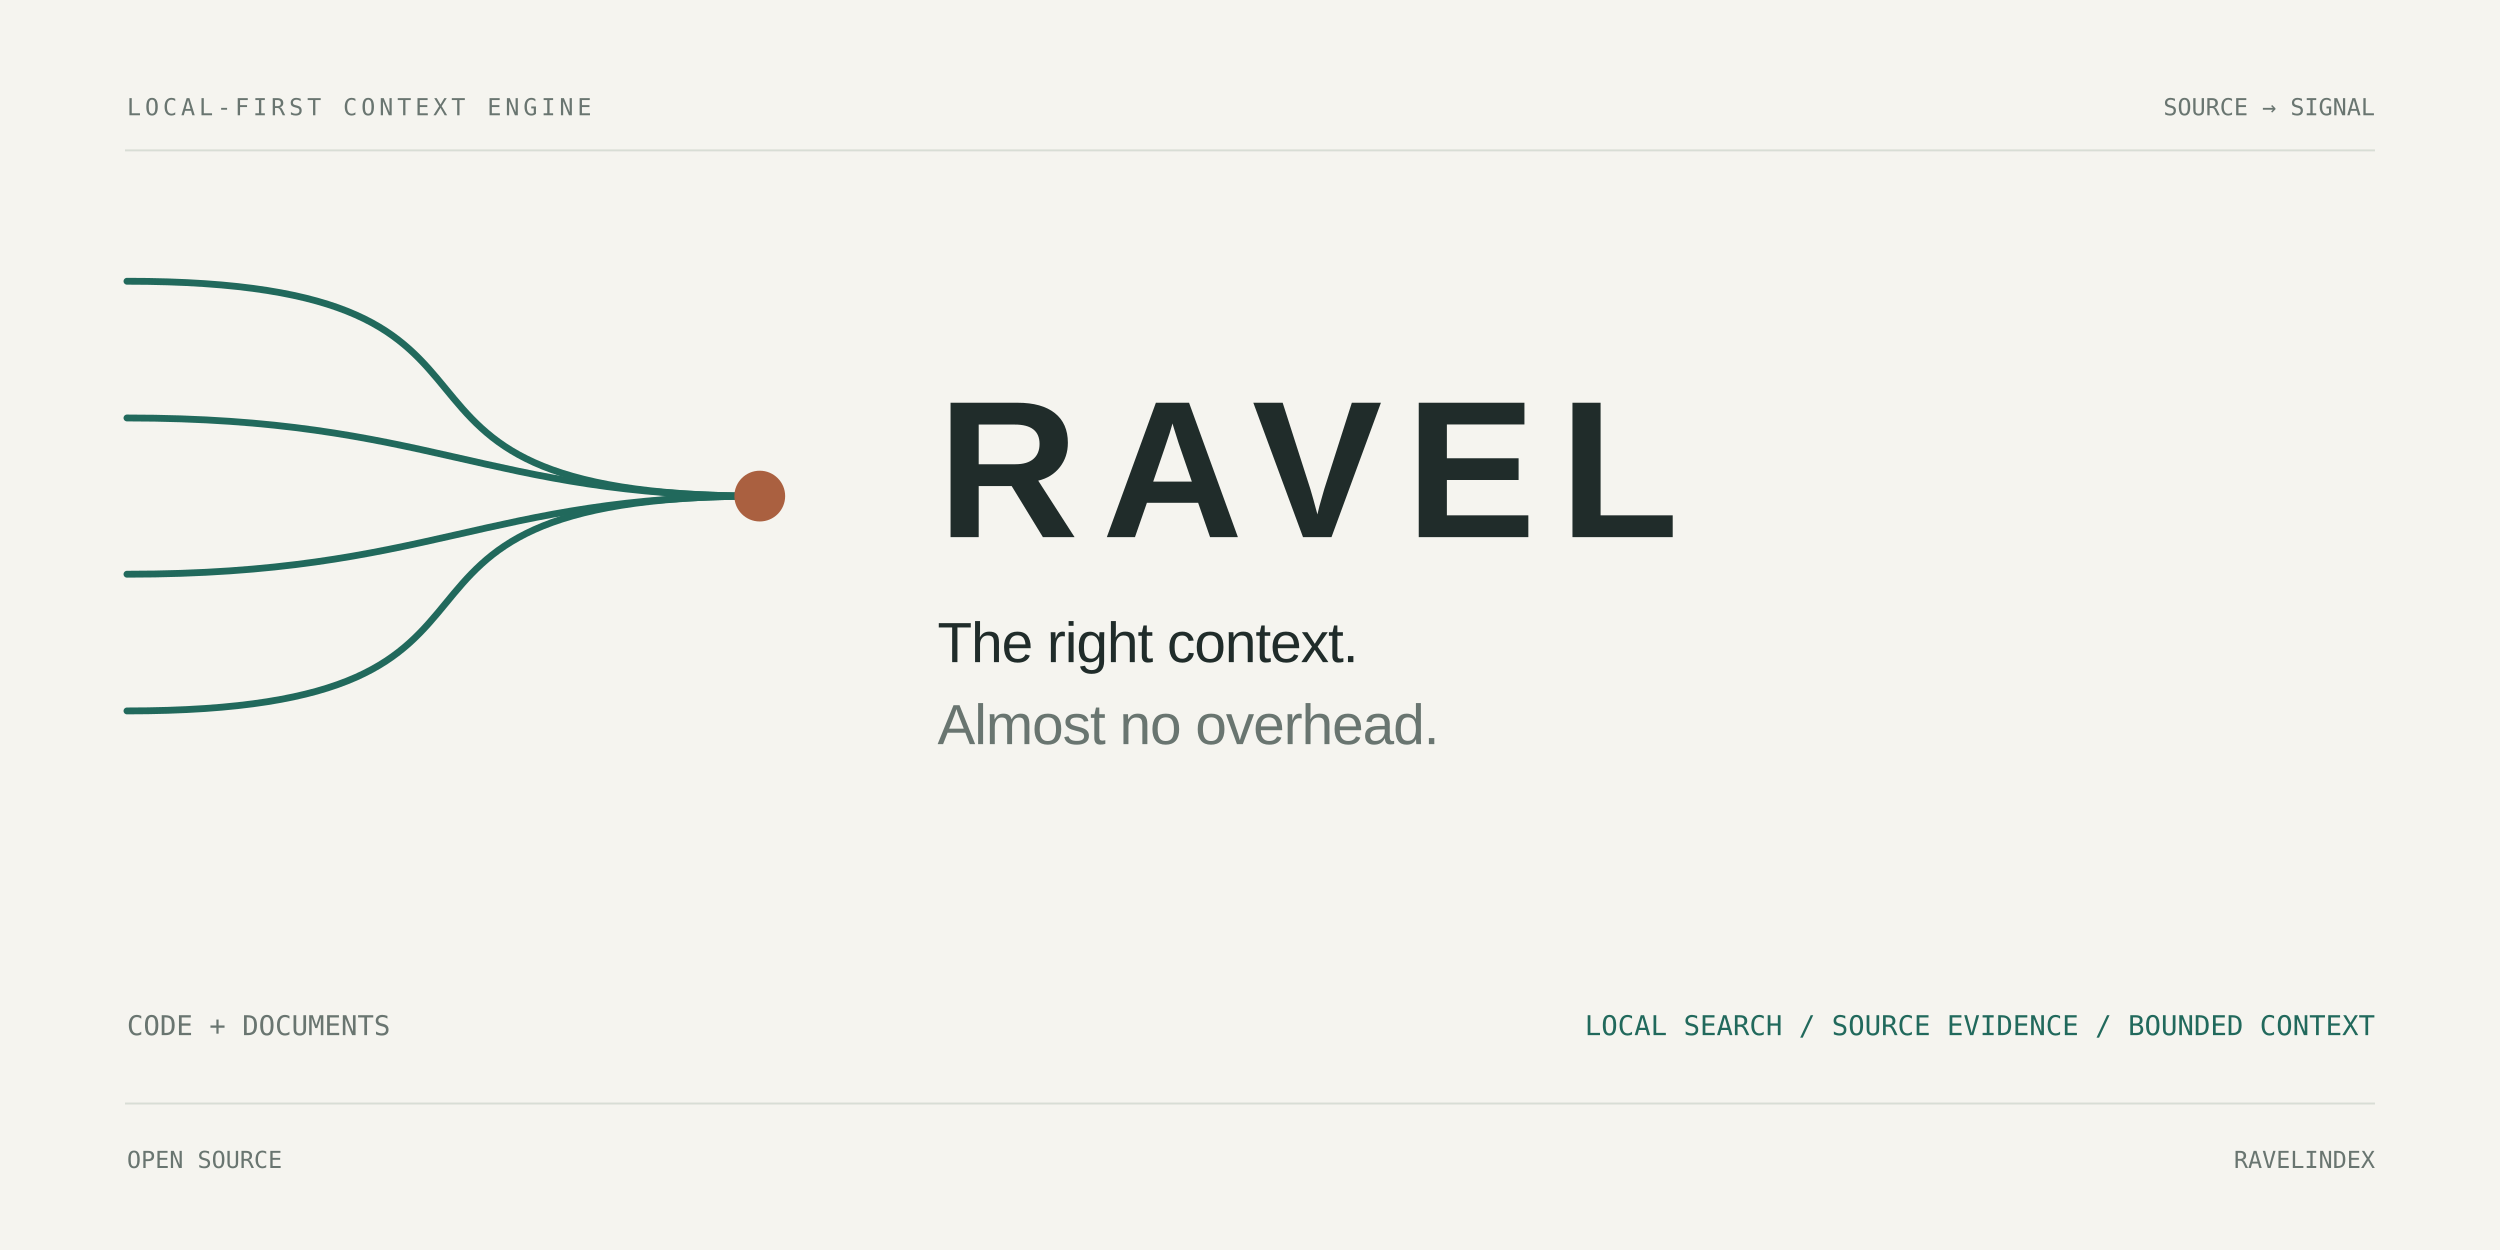
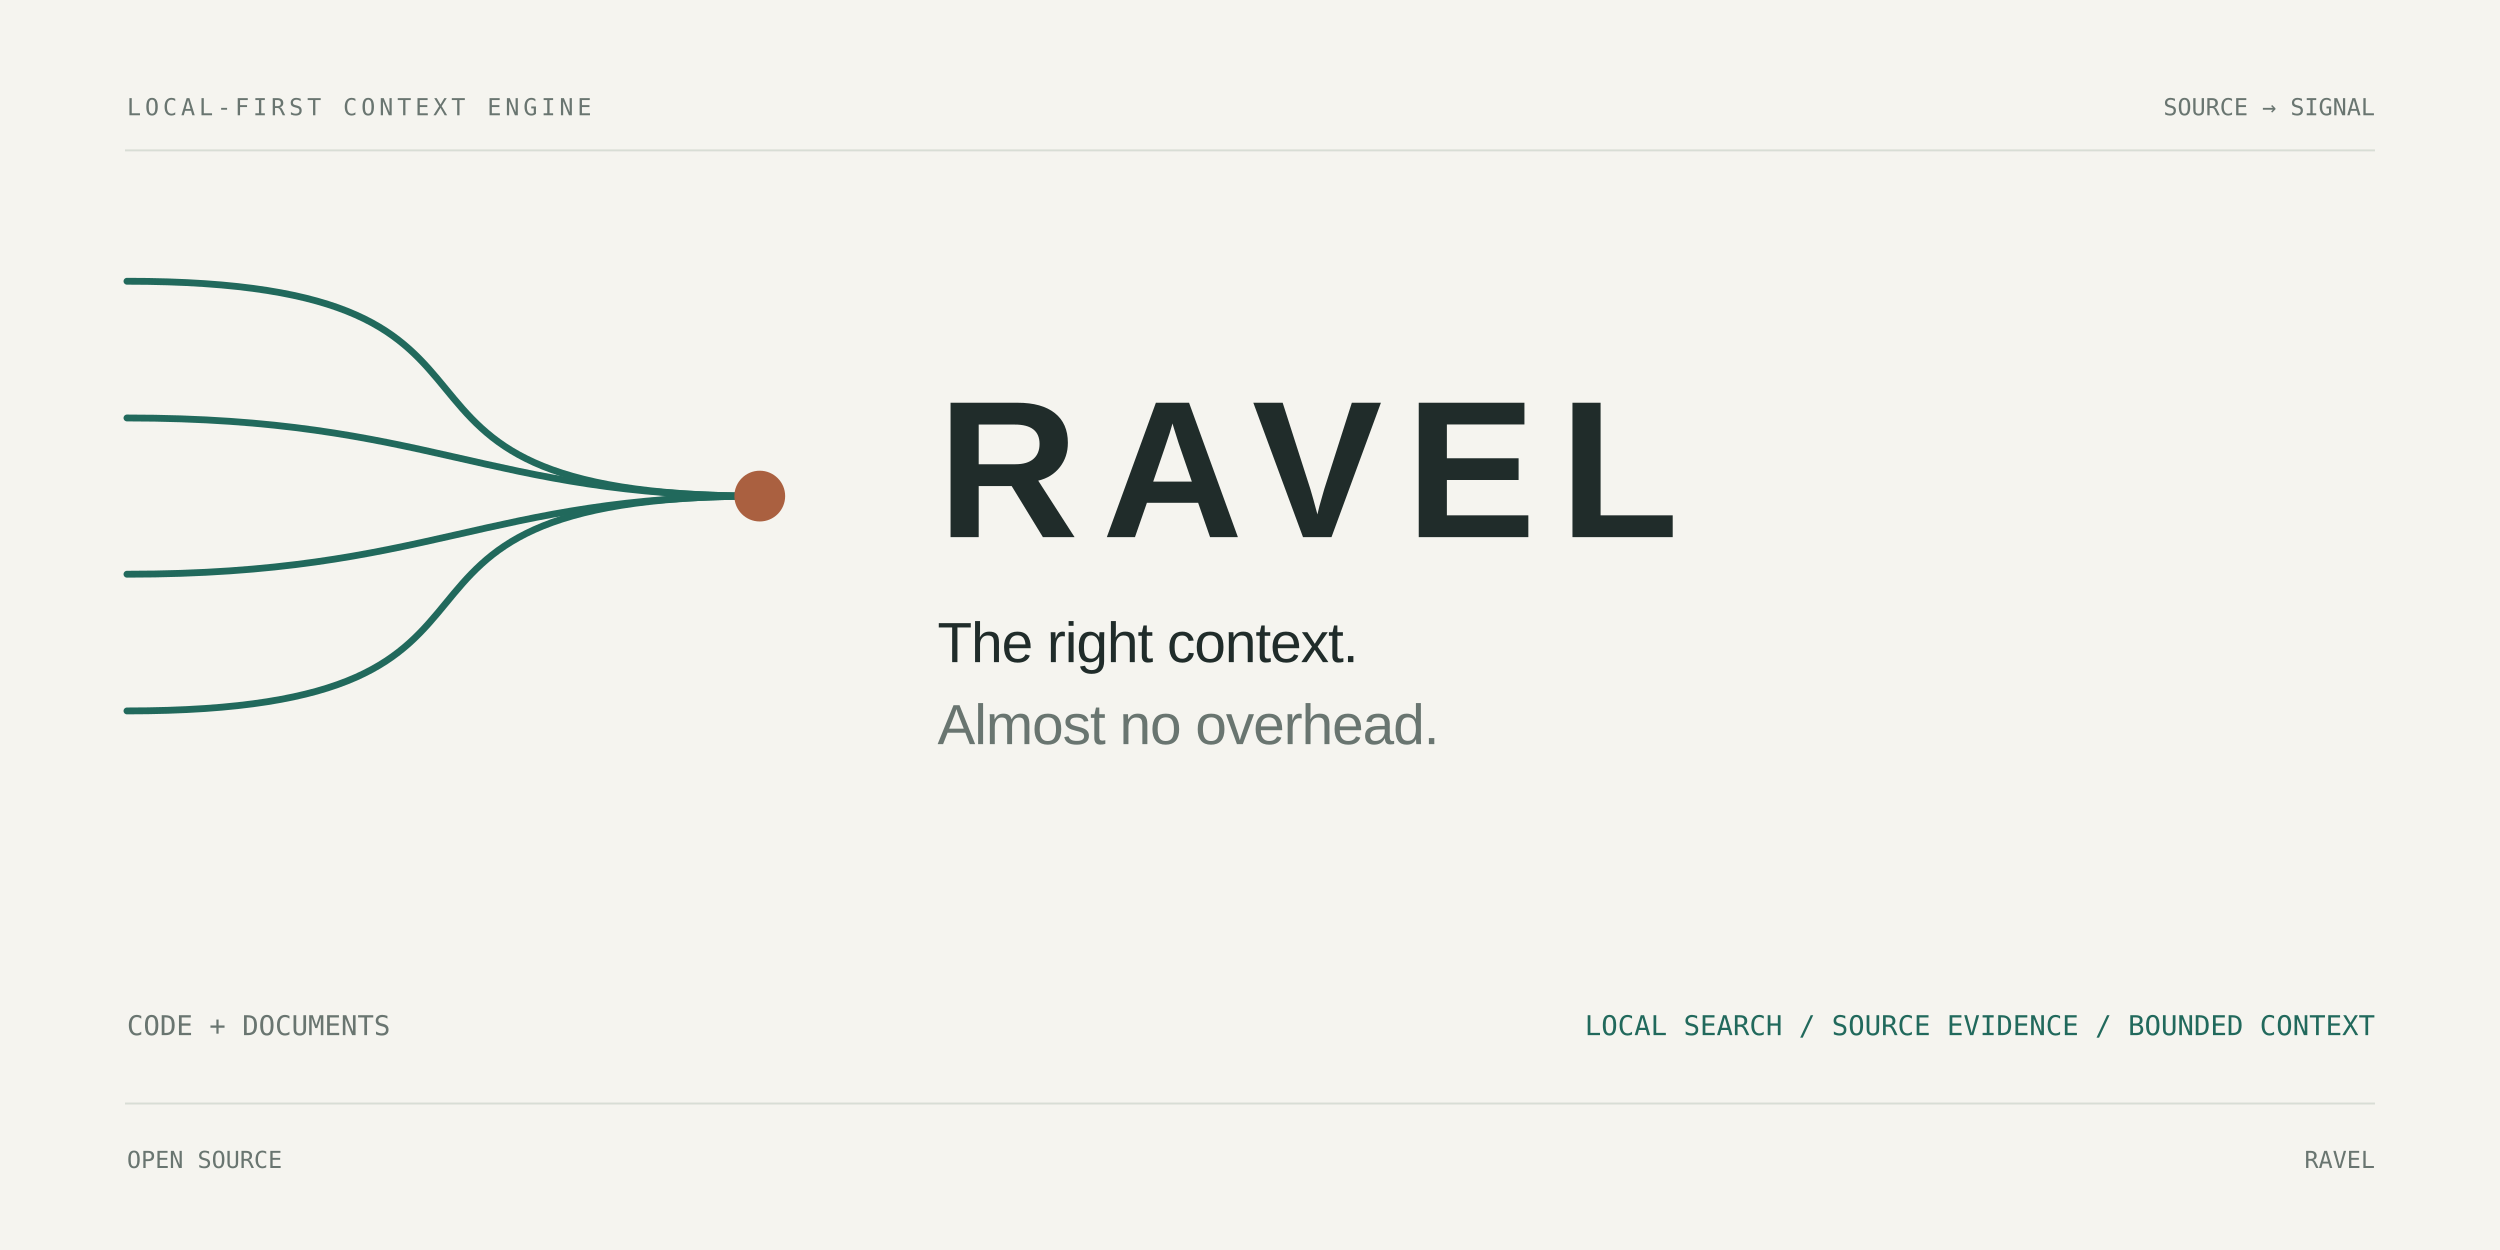
<svg xmlns="http://www.w3.org/2000/svg" width="1280" height="640" viewBox="0 0 1280 640" role="img" aria-labelledby="title desc">
  <rect width="1280" height="640" fill="#f5f4ef" />
  <path d="M64 77H1216M64 565H1216" stroke="#d8ddd5" />
  <text x="65" y="59" fill="#697570" font-size="12" font-family="monospace" letter-spacing="2">LOCAL-FIRST CONTEXT ENGINE</text>
  <text x="1216" y="59" text-anchor="end" fill="#697570" font-size="12" font-family="monospace">SOURCE → SIGNAL</text>
  <g fill="none" stroke="#21695c" stroke-width="3.5" stroke-linecap="round">
    <path d="M65 144C300 144 157 254 389 254" />
    <path d="M65 214C220 214 249 254 389 254" />
    <path d="M65 294C220 294 249 254 389 254" />
    <path d="M65 364C300 364 157 254 389 254" />
  </g>
  <circle cx="389" cy="254" r="13" fill="#aa6040" />
  <text x="480" y="275" fill="#202c2a" font-size="100" font-family="Arial,Helvetica,sans-serif" font-weight="600" letter-spacing="12">RAVEL</text>
  <text x="480" y="339" fill="#202c2a" font-size="29" font-family="Arial,Helvetica,sans-serif" letter-spacing="-.5">The right context.</text>
  <text x="480" y="381" fill="#697570" font-size="29" font-family="Arial,Helvetica,sans-serif" letter-spacing="-.5">Almost no overhead.</text>
  <text x="65" y="530" fill="#697570" font-size="14" font-family="monospace">CODE + DOCUMENTS</text>
  <text x="1216" y="530" text-anchor="end" fill="#21695c" font-size="14" font-family="monospace">LOCAL SEARCH / SOURCE EVIDENCE / BOUNDED CONTEXT</text>
  <text x="65" y="598" fill="#697570" font-size="12" font-family="monospace">OPEN SOURCE</text>
-   <text x="1216" y="598" text-anchor="end" fill="#697570" font-size="12" font-family="monospace">RAVELINDEX</text>
+   <text x="1216" y="598" text-anchor="end" fill="#697570" font-size="12" font-family="monospace">RAVEL</text>
</svg>
